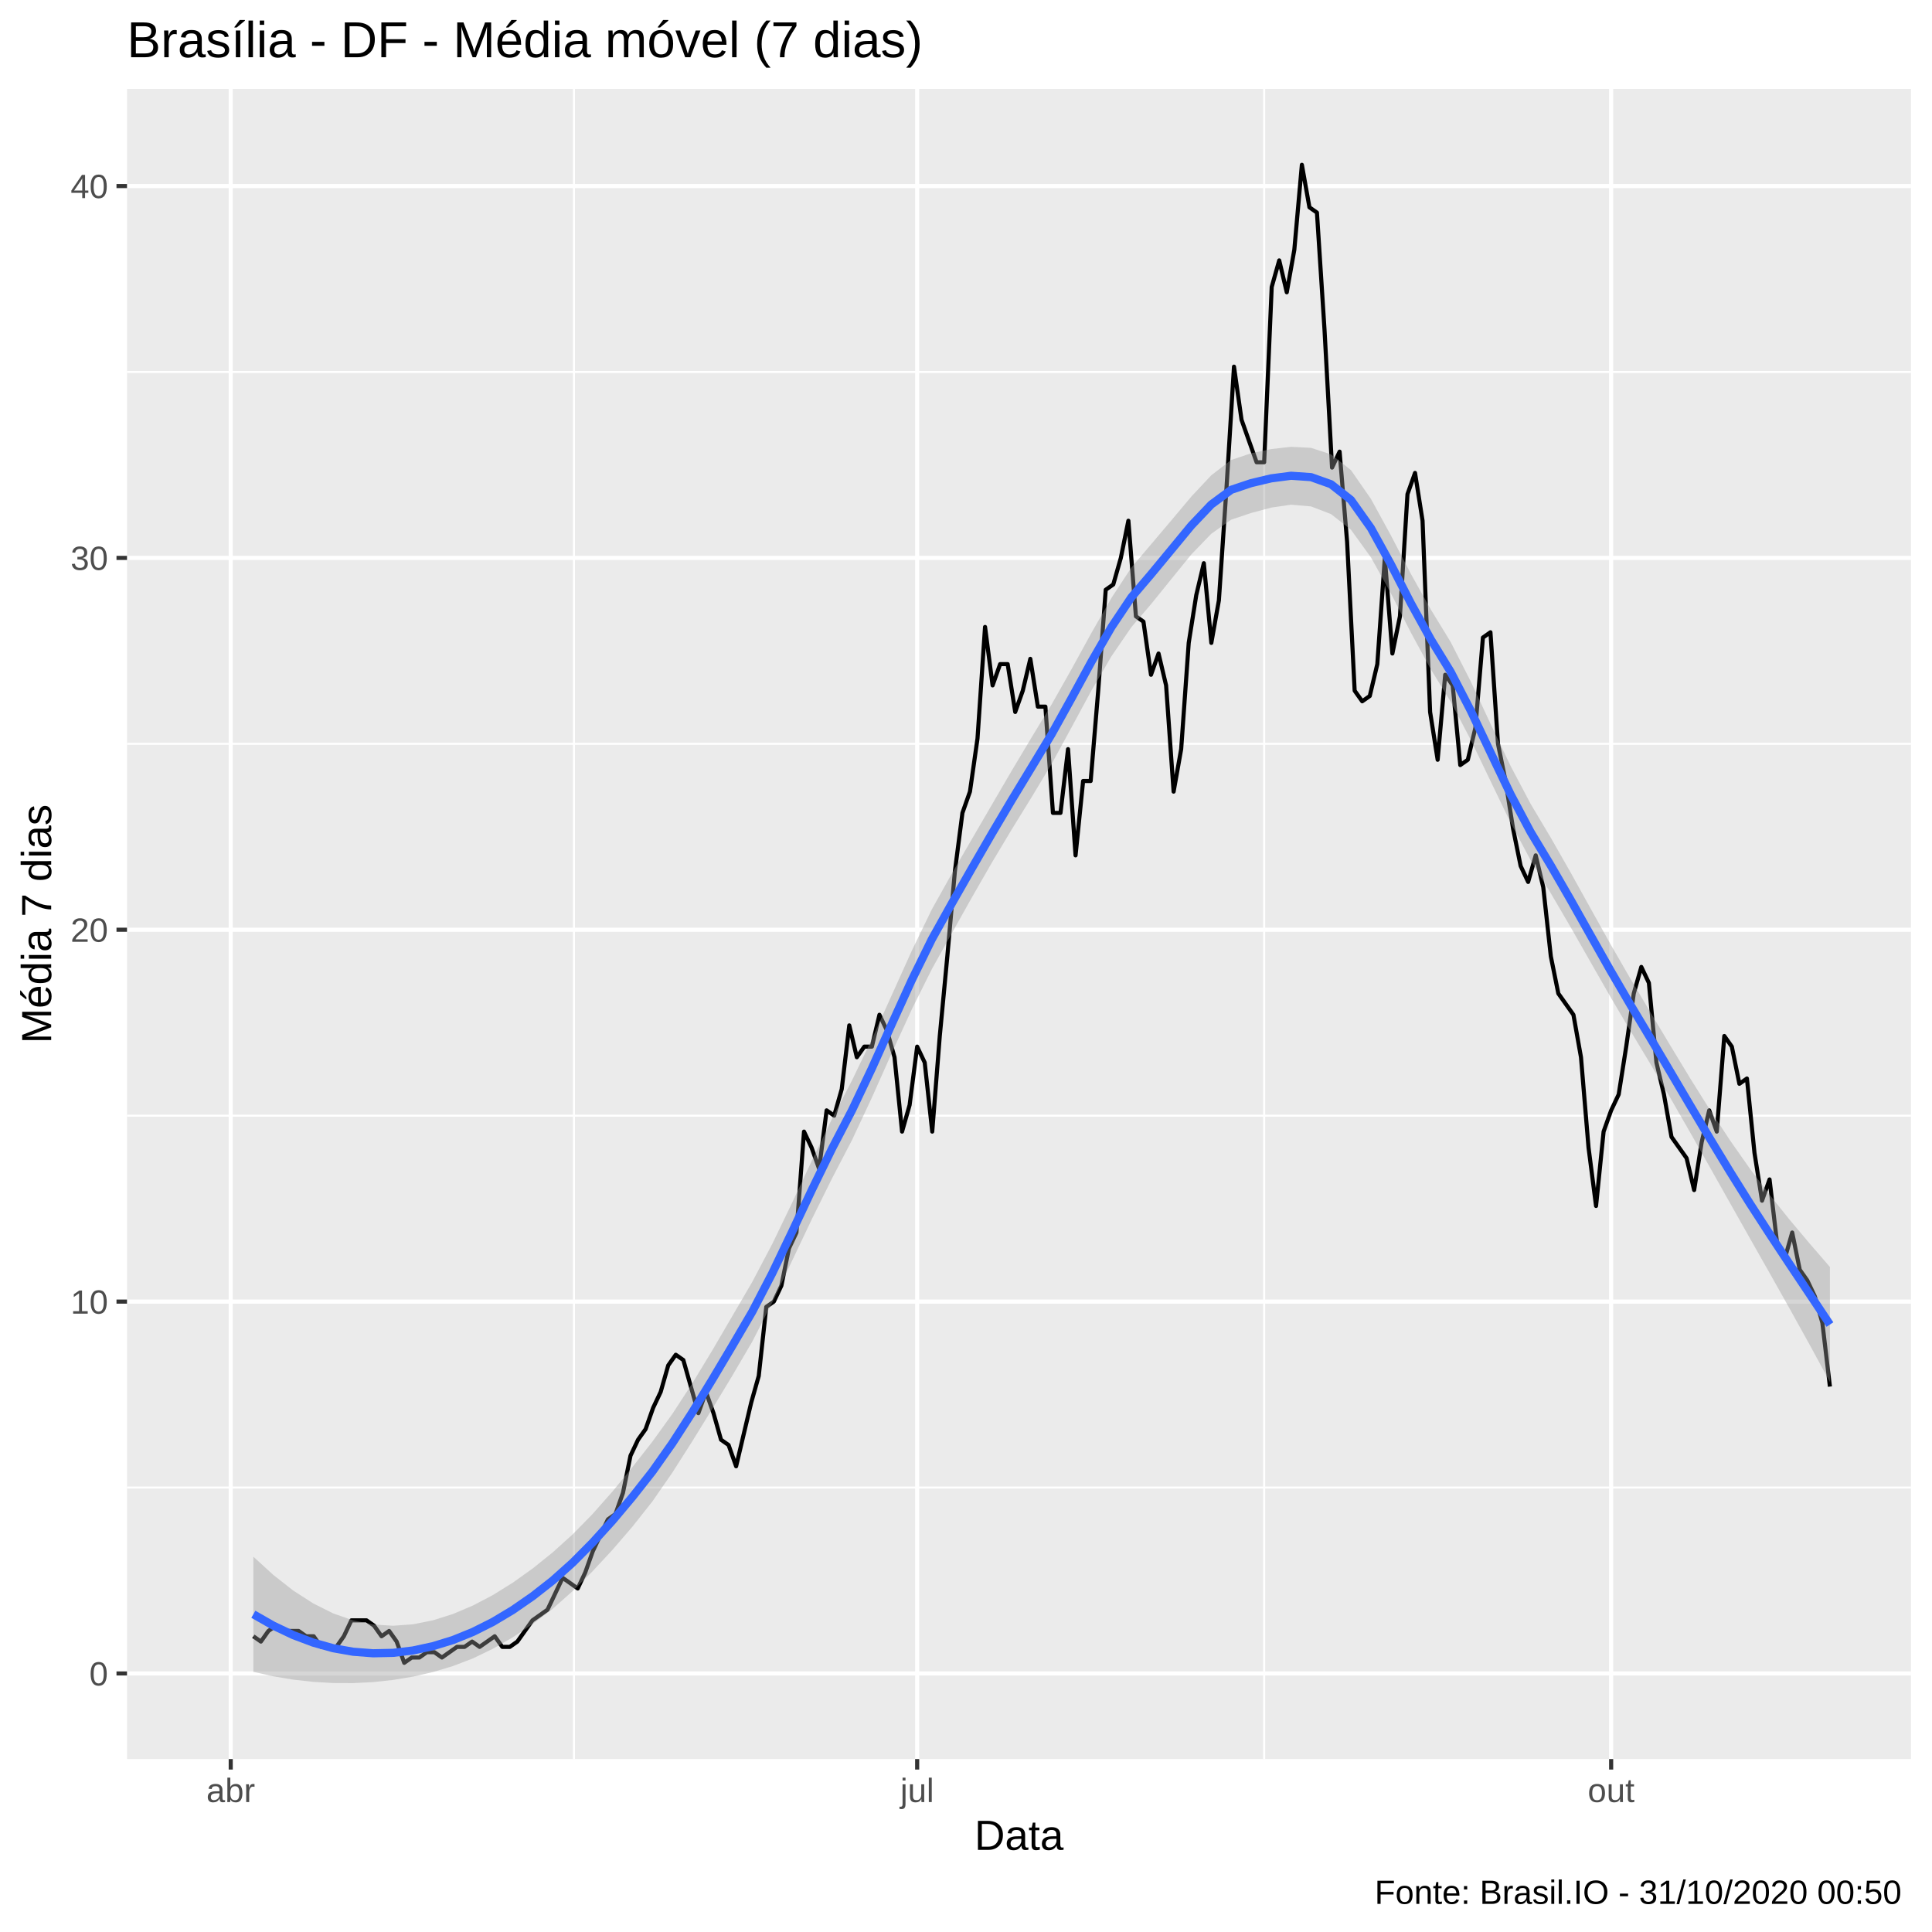
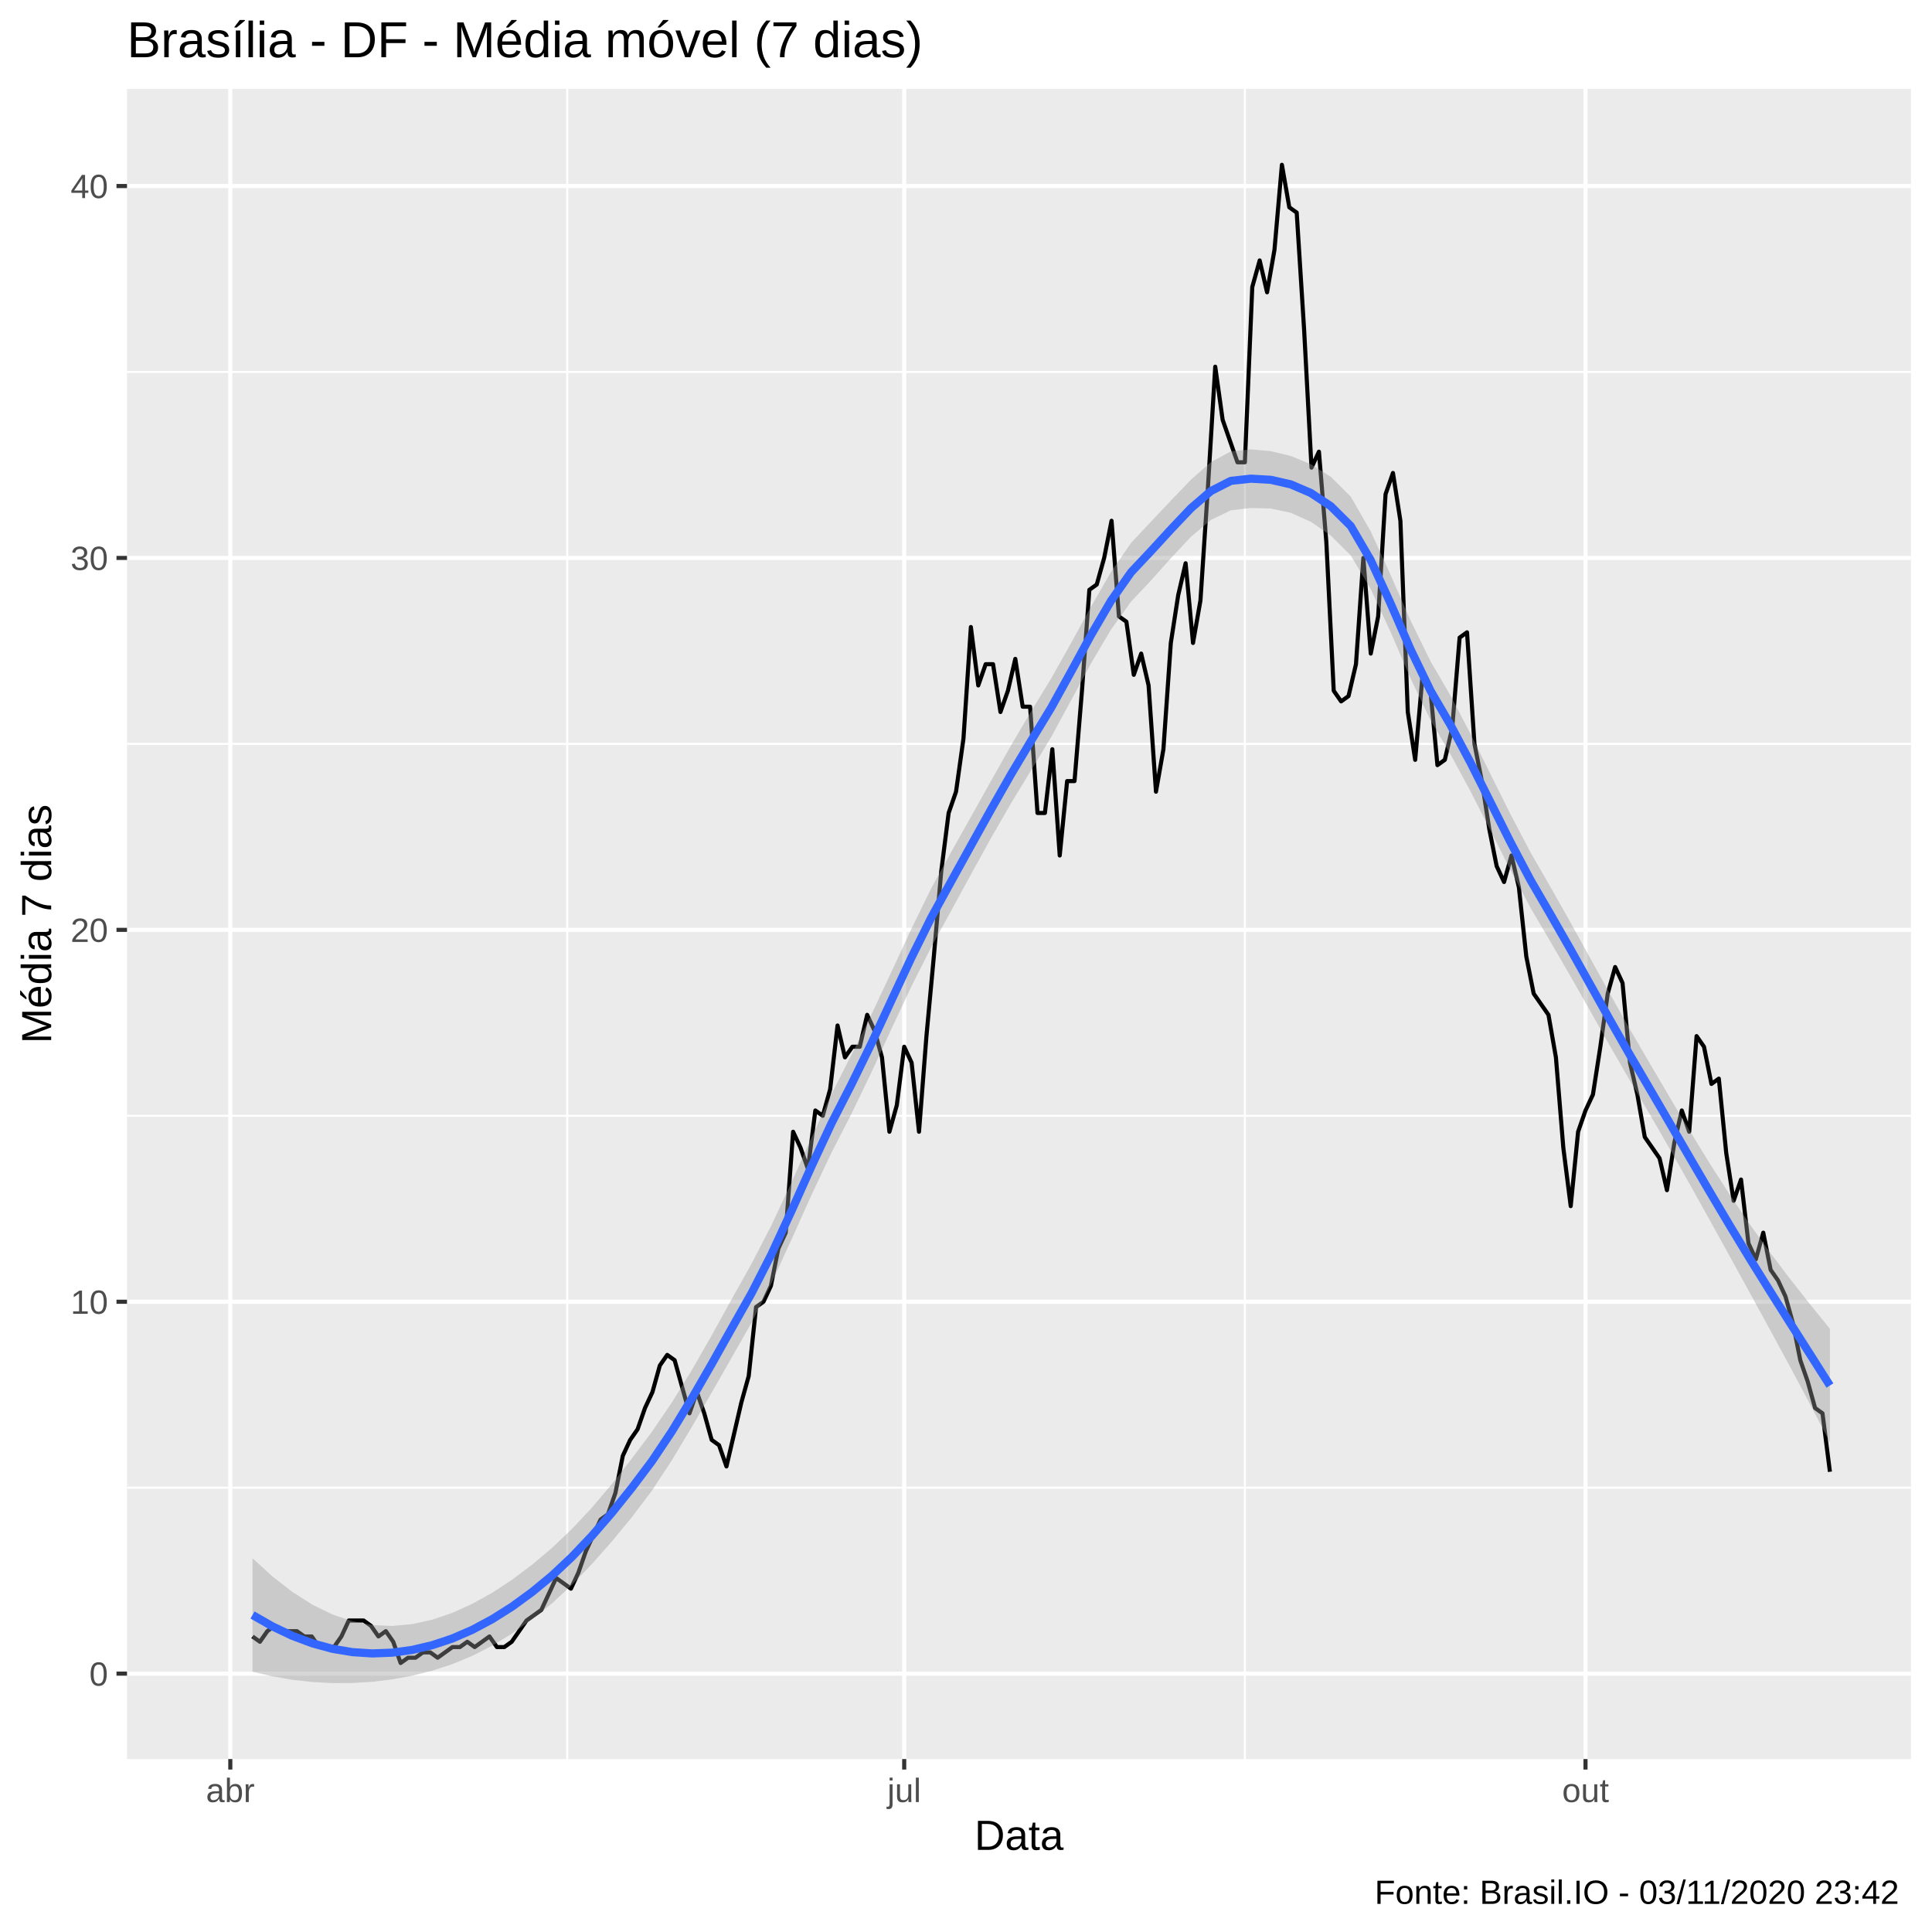
<svg xmlns="http://www.w3.org/2000/svg" viewBox="0 0 504.00 504.00">
  <defs>
    <style type="text/css">
    line, polyline, polygon, path, rect, circle {
      fill: none;
      stroke: #000000;
      stroke-linecap: round;
      stroke-linejoin: round;
      stroke-miterlimit: 10.00;
    }
  </style>
  </defs>
  <rect width="100%" height="100%" style="stroke: none; fill: #FFFFFF;" />
  <rect x="0.00" y="0.00" width="504.00" height="504.00" style="stroke-width: 1.07; stroke: #FFFFFF; fill: #FFFFFF;" />
  <defs>
    <clipPath id="cpMzMuMTN8NDk4LjUyfDQ1OC44OHwyMy4xOQ==">
      <rect x="33.13" y="23.19" width="465.39" height="435.69" />
    </clipPath>
  </defs>
  <rect x="33.13" y="23.19" width="465.39" height="435.69" style="stroke-width: 1.07; stroke: none; fill: #EBEBEB;" clip-path="url(#cpMzMuMTN8NDk4LjUyfDQ1OC44OHwyMy4xOQ==)" />
-   <polyline points="33.13,388.05 498.52,388.05 " style="stroke-width: 0.53; stroke: #FFFFFF; stroke-linecap: butt;" clip-path="url(#cpMzMuMTN8NDk4LjUyfDQ1OC44OHwyMy4xOQ==)" />
-   <polyline points="33.13,291.05 498.52,291.05 " style="stroke-width: 0.53; stroke: #FFFFFF; stroke-linecap: butt;" clip-path="url(#cpMzMuMTN8NDk4LjUyfDQ1OC44OHwyMy4xOQ==)" />
-   <polyline points="33.13,194.04 498.52,194.04 " style="stroke-width: 0.53; stroke: #FFFFFF; stroke-linecap: butt;" clip-path="url(#cpMzMuMTN8NDk4LjUyfDQ1OC44OHwyMy4xOQ==)" />
+   <polyline points="33.13,388.09 498.52,388.09 " style="stroke-width: 0.53; stroke: #FFFFFF; stroke-linecap: butt;" clip-path="url(#cpMzMuMTN8NDk4LjUyfDQ1OC44OHwyMy4xOQ==)" />
+   <polyline points="33.13,291.08 498.52,291.08 " style="stroke-width: 0.53; stroke: #FFFFFF; stroke-linecap: butt;" clip-path="url(#cpMzMuMTN8NDk4LjUyfDQ1OC44OHwyMy4xOQ==)" />
+   <polyline points="33.13,194.06 498.52,194.06 " style="stroke-width: 0.53; stroke: #FFFFFF; stroke-linecap: butt;" clip-path="url(#cpMzMuMTN8NDk4LjUyfDQ1OC44OHwyMy4xOQ==)" />
  <polyline points="33.13,97.04 498.52,97.04 " style="stroke-width: 0.53; stroke: #FFFFFF; stroke-linecap: butt;" clip-path="url(#cpMzMuMTN8NDk4LjUyfDQ1OC44OHwyMy4xOQ==)" />
-   <polyline points="149.72,458.88 149.72,23.19 " style="stroke-width: 0.53; stroke: #FFFFFF; stroke-linecap: butt;" clip-path="url(#cpMzMuMTN8NDk4LjUyfDQ1OC44OHwyMy4xOQ==)" />
-   <polyline points="329.78,458.88 329.78,23.19 " style="stroke-width: 0.53; stroke: #FFFFFF; stroke-linecap: butt;" clip-path="url(#cpMzMuMTN8NDk4LjUyfDQ1OC44OHwyMy4xOQ==)" />
-   <polyline points="33.13,436.55 498.52,436.55 " style="stroke-width: 1.07; stroke: #FFFFFF; stroke-linecap: butt;" clip-path="url(#cpMzMuMTN8NDk4LjUyfDQ1OC44OHwyMy4xOQ==)" />
-   <polyline points="33.13,339.55 498.52,339.55 " style="stroke-width: 1.07; stroke: #FFFFFF; stroke-linecap: butt;" clip-path="url(#cpMzMuMTN8NDk4LjUyfDQ1OC44OHwyMy4xOQ==)" />
-   <polyline points="33.13,242.54 498.52,242.54 " style="stroke-width: 1.07; stroke: #FFFFFF; stroke-linecap: butt;" clip-path="url(#cpMzMuMTN8NDk4LjUyfDQ1OC44OHwyMy4xOQ==)" />
-   <polyline points="33.13,145.54 498.52,145.54 " style="stroke-width: 1.07; stroke: #FFFFFF; stroke-linecap: butt;" clip-path="url(#cpMzMuMTN8NDk4LjUyfDQ1OC44OHwyMy4xOQ==)" />
+   <polyline points="147.98,458.88 147.98,23.19 " style="stroke-width: 0.53; stroke: #FFFFFF; stroke-linecap: butt;" clip-path="url(#cpMzMuMTN8NDk4LjUyfDQ1OC44OHwyMy4xOQ==)" />
+   <polyline points="324.75,458.88 324.75,23.19 " style="stroke-width: 0.53; stroke: #FFFFFF; stroke-linecap: butt;" clip-path="url(#cpMzMuMTN8NDk4LjUyfDQ1OC44OHwyMy4xOQ==)" />
+   <polyline points="33.13,436.60 498.52,436.60 " style="stroke-width: 1.07; stroke: #FFFFFF; stroke-linecap: butt;" clip-path="url(#cpMzMuMTN8NDk4LjUyfDQ1OC44OHwyMy4xOQ==)" />
+   <polyline points="33.13,339.59 498.52,339.59 " style="stroke-width: 1.07; stroke: #FFFFFF; stroke-linecap: butt;" clip-path="url(#cpMzMuMTN8NDk4LjUyfDQ1OC44OHwyMy4xOQ==)" />
+   <polyline points="33.13,242.57 498.52,242.57 " style="stroke-width: 1.07; stroke: #FFFFFF; stroke-linecap: butt;" clip-path="url(#cpMzMuMTN8NDk4LjUyfDQ1OC44OHwyMy4xOQ==)" />
+   <polyline points="33.13,145.55 498.52,145.55 " style="stroke-width: 1.07; stroke: #FFFFFF; stroke-linecap: butt;" clip-path="url(#cpMzMuMTN8NDk4LjUyfDQ1OC44OHwyMy4xOQ==)" />
  <polyline points="33.13,48.53 498.52,48.53 " style="stroke-width: 1.07; stroke: #FFFFFF; stroke-linecap: butt;" clip-path="url(#cpMzMuMTN8NDk4LjUyfDQ1OC44OHwyMy4xOQ==)" />
-   <polyline points="60.19,458.88 60.19,23.19 " style="stroke-width: 1.07; stroke: #FFFFFF; stroke-linecap: butt;" clip-path="url(#cpMzMuMTN8NDk4LjUyfDQ1OC44OHwyMy4xOQ==)" />
-   <polyline points="239.26,458.88 239.26,23.19 " style="stroke-width: 1.07; stroke: #FFFFFF; stroke-linecap: butt;" clip-path="url(#cpMzMuMTN8NDk4LjUyfDQ1OC44OHwyMy4xOQ==)" />
-   <polyline points="420.30,458.88 420.30,23.19 " style="stroke-width: 1.07; stroke: #FFFFFF; stroke-linecap: butt;" clip-path="url(#cpMzMuMTN8NDk4LjUyfDQ1OC44OHwyMy4xOQ==)" />
-   <polyline points="66.09,426.85 68.06,428.24 70.02,425.47 71.99,424.08 73.96,425.47 75.93,425.47 77.90,425.47 79.86,426.85 81.83,426.85 83.80,429.62 85.77,429.62 87.74,429.62 89.70,426.85 91.67,422.70 93.64,422.70 95.61,422.70 97.57,424.08 99.54,426.85 101.51,425.47 103.48,428.24 105.45,433.78 107.41,432.40 109.38,432.40 111.35,431.01 113.32,431.01 115.28,432.40 117.25,431.01 119.22,429.62 121.19,429.62 123.16,428.24 125.12,429.62 127.09,428.24 129.06,426.85 131.03,429.62 133.00,429.62 134.96,428.24 136.93,425.47 138.90,422.70 140.87,421.31 142.83,419.92 144.80,415.77 146.77,411.61 148.74,412.99 150.71,414.38 152.67,410.22 154.64,404.68 156.61,400.52 158.58,396.37 160.55,394.98 162.51,389.44 164.48,379.74 166.45,375.58 168.42,372.81 170.38,367.26 172.35,363.11 174.32,356.18 176.29,353.41 178.26,354.79 180.22,361.72 182.19,368.65 184.16,363.11 186.13,368.65 188.09,375.58 190.06,376.96 192.03,382.51 194.00,374.19 195.97,365.88 197.93,358.95 199.90,340.93 201.87,339.55 203.84,335.39 205.81,325.69 207.77,321.53 209.74,295.20 211.71,299.36 213.68,304.90 215.64,289.66 217.61,291.05 219.58,284.12 221.55,267.49 223.52,275.80 225.48,273.03 227.45,273.03 229.42,264.72 231.39,268.87 233.35,275.80 235.32,295.20 237.29,288.27 239.26,273.03 241.23,277.19 243.19,295.20 245.16,270.26 247.13,249.47 249.10,227.30 251.07,212.06 253.03,206.51 255.00,192.65 256.97,163.55 258.94,178.80 260.90,173.25 262.87,173.25 264.84,185.73 266.81,180.18 268.78,171.87 270.74,184.34 272.71,184.34 274.68,212.06 276.65,212.06 278.62,195.43 280.58,223.14 282.55,203.74 284.52,203.74 286.49,180.18 288.45,153.85 290.42,152.47 292.39,145.54 294.36,135.84 296.33,160.78 298.29,162.17 300.26,176.03 302.23,170.48 304.20,178.80 306.16,206.51 308.13,195.43 310.10,167.71 312.07,155.24 314.04,146.92 316.00,167.71 317.97,156.62 319.94,127.52 321.91,95.65 323.88,109.51 325.84,115.05 327.81,120.59 329.78,120.59 331.75,74.86 333.71,67.93 335.68,76.25 337.65,65.16 339.62,42.99 341.59,54.08 343.55,55.46 345.52,85.95 347.49,121.98 349.46,117.82 351.42,141.38 353.39,180.18 355.36,182.95 357.33,181.57 359.30,173.25 361.26,145.54 363.23,170.48 365.20,160.78 367.17,128.91 369.14,123.37 371.10,135.84 373.07,185.73 375.04,198.20 377.01,176.03 378.97,178.80 380.94,199.58 382.91,198.20 384.88,189.88 386.85,166.32 388.81,164.94 390.78,194.04 392.75,203.74 394.72,216.21 396.69,225.91 398.65,230.07 400.62,223.14 402.59,231.46 404.56,249.47 406.52,259.17 408.49,261.94 410.46,264.72 412.43,275.80 414.40,299.36 416.36,314.60 418.33,295.20 420.30,289.66 422.27,285.50 424.23,273.03 426.20,259.17 428.17,252.24 430.14,256.40 432.11,277.19 434.07,285.50 436.04,296.59 438.01,299.36 439.98,302.13 441.95,310.45 443.91,297.97 445.88,289.66 447.85,295.20 449.82,270.26 451.78,273.03 453.75,282.73 455.72,281.35 457.69,300.75 459.66,313.22 461.62,307.68 463.59,324.30 465.56,328.46 467.53,321.53 469.50,331.23 471.46,334.01 473.43,338.16 475.40,345.09 477.37,361.72 " style="stroke-width: 1.07; stroke-linecap: butt;" clip-path="url(#cpMzMuMTN8NDk4LjUyfDQ1OC44OHwyMy4xOQ==)" />
-   <polygon points="66.09,406.09 71.30,410.85 76.50,414.93 81.71,418.28 86.91,420.88 92.12,422.71 97.33,423.78 102.53,424.11 107.74,423.73 112.94,422.69 118.15,421.05 123.36,418.84 128.56,416.11 133.77,412.87 138.97,409.16 144.18,404.97 149.39,400.26 154.59,394.95 159.80,389.06 165.00,382.70 170.21,376.05 175.42,368.81 180.62,360.84 185.83,352.24 191.03,343.34 196.24,334.41 201.45,324.52 206.65,313.75 211.86,302.62 217.06,291.83 222.27,281.83 227.48,271.00 232.68,259.49 237.89,247.95 243.09,237.22 248.30,227.90 253.51,218.93 258.71,209.99 263.92,201.06 269.12,192.35 274.33,183.77 279.54,174.54 284.74,165.07 289.95,155.98 295.15,148.04 300.36,141.90 305.57,135.75 310.77,129.55 315.98,123.99 321.19,119.99 326.39,118.24 331.60,117.15 336.80,116.56 342.01,116.83 347.22,118.53 352.42,122.64 357.63,130.14 362.83,139.64 368.04,149.68 373.25,158.99 378.45,167.51 383.66,177.75 388.86,188.87 394.07,199.82 399.28,209.68 404.48,218.41 409.69,227.54 414.89,236.91 420.10,246.25 425.31,255.28 430.51,264.01 435.72,272.72 440.92,281.30 446.13,289.61 451.34,297.52 456.54,304.93 461.75,311.82 466.95,318.30 472.16,324.49 477.37,330.51 477.37,360.55 472.16,350.94 466.95,341.55 461.75,332.30 456.54,323.11 451.34,313.89 446.13,304.64 440.92,295.44 435.72,286.38 430.51,277.51 425.31,268.87 420.10,260.03 414.89,250.92 409.69,241.80 404.48,232.90 399.28,224.38 394.07,214.62 388.86,203.81 383.66,192.98 378.45,183.06 373.25,174.59 368.04,164.99 362.83,154.75 357.63,145.39 352.42,138.19 347.22,134.11 342.01,132.11 336.80,131.66 331.60,132.42 326.39,133.82 321.19,135.56 315.98,139.25 310.77,144.65 305.57,151.05 300.36,157.50 295.15,163.59 289.95,171.19 284.74,180.11 279.54,189.73 274.33,199.29 269.12,207.96 263.92,216.39 258.71,225.10 253.51,234.16 248.30,243.45 243.09,252.82 237.89,263.25 232.68,274.60 227.48,286.26 222.27,297.39 217.06,307.40 211.86,317.89 206.65,328.86 201.45,339.81 196.24,350.00 191.03,358.89 185.83,367.49 180.62,375.95 175.42,384.12 170.21,391.65 165.00,398.24 159.80,404.28 154.59,409.89 149.39,415.06 144.18,419.68 138.97,423.65 133.77,427.13 128.56,430.12 123.36,432.63 118.15,434.63 112.94,436.19 107.74,437.38 102.53,438.25 97.33,438.81 92.12,439.07 86.91,439.05 81.71,438.75 76.50,438.17 71.30,437.30 66.09,436.13 " style="stroke-width: 0.00; stroke: none; fill: #999999; fill-opacity: 0.40;" clip-path="url(#cpMzMuMTN8NDk4LjUyfDQ1OC44OHwyMy4xOQ==)" />
-   <polyline points="66.09,406.09 71.30,410.85 76.50,414.93 81.71,418.28 86.91,420.88 92.12,422.71 97.33,423.78 102.53,424.11 107.74,423.73 112.94,422.69 118.15,421.05 123.36,418.84 128.56,416.11 133.77,412.87 138.97,409.16 144.18,404.97 149.39,400.26 154.59,394.95 159.80,389.06 165.00,382.70 170.21,376.05 175.42,368.81 180.62,360.84 185.83,352.24 191.03,343.34 196.24,334.41 201.45,324.52 206.65,313.75 211.86,302.62 217.06,291.83 222.27,281.83 227.48,271.00 232.68,259.49 237.89,247.95 243.09,237.22 248.30,227.90 253.51,218.93 258.71,209.99 263.92,201.06 269.12,192.35 274.33,183.77 279.54,174.54 284.74,165.07 289.95,155.98 295.15,148.04 300.36,141.90 305.57,135.75 310.77,129.55 315.98,123.99 321.19,119.99 326.39,118.24 331.60,117.15 336.80,116.56 342.01,116.83 347.22,118.53 352.42,122.64 357.63,130.14 362.83,139.64 368.04,149.68 373.25,158.99 378.45,167.51 383.66,177.75 388.86,188.87 394.07,199.82 399.28,209.68 404.48,218.41 409.69,227.54 414.89,236.91 420.10,246.25 425.31,255.28 430.51,264.01 435.72,272.72 440.92,281.30 446.13,289.61 451.34,297.52 456.54,304.93 461.75,311.82 466.95,318.30 472.16,324.49 477.37,330.51 " style="stroke-width: 2.13; stroke: none;" clip-path="url(#cpMzMuMTN8NDk4LjUyfDQ1OC44OHwyMy4xOQ==)" />
-   <polyline points="477.37,360.55 472.16,350.94 466.95,341.55 461.75,332.30 456.54,323.11 451.34,313.89 446.13,304.64 440.92,295.44 435.72,286.38 430.51,277.51 425.31,268.87 420.10,260.03 414.89,250.92 409.69,241.80 404.48,232.90 399.28,224.38 394.07,214.62 388.86,203.81 383.66,192.98 378.45,183.06 373.25,174.59 368.04,164.99 362.83,154.75 357.63,145.39 352.42,138.19 347.22,134.11 342.01,132.11 336.80,131.66 331.60,132.42 326.39,133.82 321.19,135.56 315.98,139.25 310.77,144.65 305.57,151.05 300.36,157.50 295.15,163.59 289.95,171.19 284.74,180.11 279.54,189.73 274.33,199.29 269.12,207.96 263.92,216.39 258.71,225.10 253.51,234.16 248.30,243.45 243.09,252.82 237.89,263.25 232.68,274.60 227.48,286.26 222.27,297.39 217.06,307.40 211.86,317.89 206.65,328.86 201.45,339.81 196.24,350.00 191.03,358.89 185.83,367.49 180.62,375.95 175.42,384.12 170.21,391.65 165.00,398.24 159.80,404.28 154.59,409.89 149.39,415.06 144.18,419.68 138.97,423.65 133.77,427.13 128.56,430.12 123.36,432.63 118.15,434.63 112.94,436.19 107.74,437.38 102.53,438.25 97.33,438.81 92.12,439.07 86.91,439.05 81.71,438.75 76.50,438.17 71.30,437.30 66.09,436.13 " style="stroke-width: 2.13; stroke: none;" clip-path="url(#cpMzMuMTN8NDk4LjUyfDQ1OC44OHwyMy4xOQ==)" />
-   <polyline points="66.09,421.11 71.30,424.08 76.50,426.55 81.71,428.51 86.91,429.97 92.12,430.89 97.33,431.29 102.53,431.18 107.74,430.56 112.94,429.44 118.15,427.84 123.36,425.73 128.56,423.12 133.77,420.00 138.97,416.40 144.18,412.32 149.39,407.66 154.59,402.42 159.80,396.67 165.00,390.47 170.21,383.85 175.42,376.46 180.62,368.39 185.83,359.86 191.03,351.11 196.24,342.20 201.45,332.17 206.65,321.31 211.86,310.25 217.06,299.61 222.27,289.61 227.48,278.63 232.68,267.05 237.89,255.60 243.09,245.02 248.30,235.68 253.51,226.55 258.71,217.54 263.92,208.73 269.12,200.15 274.33,191.53 279.54,182.14 284.74,172.59 289.95,163.58 295.15,155.81 300.36,149.70 305.57,143.40 310.77,137.10 315.98,131.62 321.19,127.77 326.39,126.03 331.60,124.79 336.80,124.11 342.01,124.47 347.22,126.32 352.42,130.42 357.63,137.76 362.83,147.20 368.04,157.34 373.25,166.79 378.45,175.28 383.66,185.36 388.86,196.34 394.07,207.22 399.28,217.03 404.48,225.66 409.69,234.67 414.89,243.92 420.10,253.14 425.31,262.08 430.51,270.76 435.72,279.55 440.92,288.37 446.13,297.12 451.34,305.71 456.54,314.02 461.75,322.06 466.95,329.92 472.16,337.71 477.37,345.53 " style="stroke-width: 2.13; stroke: #3366FF; stroke-linecap: butt;" clip-path="url(#cpMzMuMTN8NDk4LjUyfDQ1OC44OHwyMy4xOQ==)" />
+   <polyline points="60.08,458.88 60.08,23.19 " style="stroke-width: 1.07; stroke: #FFFFFF; stroke-linecap: butt;" clip-path="url(#cpMzMuMTN8NDk4LjUyfDQ1OC44OHwyMy4xOQ==)" />
+   <polyline points="235.88,458.88 235.88,23.19 " style="stroke-width: 1.07; stroke: #FFFFFF; stroke-linecap: butt;" clip-path="url(#cpMzMuMTN8NDk4LjUyfDQ1OC44OHwyMy4xOQ==)" />
+   <polyline points="413.61,458.88 413.61,23.19 " style="stroke-width: 1.07; stroke: #FFFFFF; stroke-linecap: butt;" clip-path="url(#cpMzMuMTN8NDk4LjUyfDQ1OC44OHwyMy4xOQ==)" />
+   <polyline points="65.87,426.90 67.81,428.29 69.74,425.52 71.67,424.13 73.60,425.52 75.53,425.52 77.46,425.52 79.40,426.90 81.33,426.90 83.26,429.67 85.19,429.67 87.12,429.67 89.06,426.90 90.99,422.74 92.92,422.74 94.85,422.74 96.78,424.13 98.72,426.90 100.65,425.52 102.58,428.29 104.51,433.83 106.44,432.45 108.38,432.45 110.31,431.06 112.24,431.06 114.17,432.45 116.10,431.06 118.03,429.67 119.97,429.67 121.90,428.29 123.83,429.67 125.76,428.29 127.69,426.90 129.63,429.67 131.56,429.67 133.49,428.29 135.42,425.52 137.35,422.74 139.29,421.36 141.22,419.97 143.15,415.81 145.08,411.66 147.01,413.04 148.94,414.43 150.88,410.27 152.81,404.73 154.74,400.57 156.67,396.41 158.60,395.02 160.54,389.48 162.47,379.78 164.40,375.62 166.33,372.85 168.26,367.31 170.20,363.15 172.13,356.22 174.06,353.45 175.99,354.83 177.92,361.76 179.86,368.69 181.79,363.15 183.72,368.69 185.65,375.62 187.58,377.01 189.51,382.55 191.45,374.24 193.38,365.92 195.31,358.99 197.24,340.97 199.17,339.59 201.11,335.43 203.04,325.73 204.97,321.57 206.90,295.24 208.83,299.39 210.77,304.94 212.70,289.69 214.63,291.08 216.56,284.15 218.49,267.52 220.42,275.83 222.36,273.06 224.29,273.06 226.22,264.74 228.15,268.90 230.08,275.83 232.02,295.24 233.95,288.31 235.88,273.06 237.81,277.22 239.74,295.24 241.68,270.29 243.61,249.50 245.54,227.32 247.47,212.08 249.40,206.53 251.34,192.67 253.27,163.57 255.20,178.81 257.13,173.27 259.06,173.27 260.99,185.74 262.93,180.20 264.86,171.88 266.79,184.36 268.72,184.36 270.65,212.08 272.59,212.08 274.52,195.45 276.45,223.17 278.38,203.76 280.31,203.76 282.25,180.20 284.18,153.87 286.11,152.48 288.04,145.55 289.97,135.85 291.90,160.80 293.84,162.18 295.77,176.04 297.70,170.50 299.63,178.81 301.56,206.53 303.50,195.45 305.43,167.73 307.36,155.25 309.29,146.94 311.22,167.73 313.16,156.64 315.09,127.53 317.02,95.66 318.95,109.52 320.88,115.06 322.82,120.60 324.75,120.60 326.68,74.87 328.61,67.94 330.54,76.25 332.47,65.17 334.41,42.99 336.34,54.08 338.27,55.46 340.20,85.95 342.13,121.99 344.07,117.83 346.00,141.39 347.93,180.20 349.86,182.97 351.79,181.59 353.73,173.27 355.66,145.55 357.59,170.50 359.52,160.80 361.45,128.92 363.38,123.38 365.32,135.85 367.25,185.74 369.18,198.22 371.11,176.04 373.04,178.81 374.98,199.60 376.91,198.22 378.84,189.90 380.77,166.34 382.70,164.95 384.64,194.06 386.57,203.76 388.50,216.24 390.43,225.94 392.36,230.09 394.30,223.17 396.23,231.48 398.16,249.50 400.09,259.20 402.02,261.97 403.95,264.74 405.89,275.83 407.82,299.39 409.75,314.64 411.68,295.24 413.61,289.69 415.55,285.53 417.48,273.06 419.41,259.20 421.34,252.27 423.27,256.43 425.21,277.22 427.14,285.53 429.07,296.62 431.00,299.39 432.93,302.17 434.86,310.48 436.80,298.01 438.73,289.69 440.66,295.24 442.59,270.29 444.52,273.06 446.46,282.76 448.39,281.38 450.32,300.78 452.25,313.25 454.18,307.71 456.12,324.34 458.05,328.50 459.98,321.57 461.91,331.27 463.84,334.04 465.77,338.20 467.71,345.13 469.64,354.83 471.57,360.38 473.50,367.31 475.43,368.69 477.37,383.94 " style="stroke-width: 1.07; stroke-linecap: butt;" clip-path="url(#cpMzMuMTN8NDk4LjUyfDQ1OC44OHwyMy4xOQ==)" />
+   <polygon points="65.87,406.50 71.08,411.25 76.29,415.30 81.50,418.61 86.71,421.16 91.92,422.93 97.13,423.92 102.33,424.16 107.54,423.68 112.75,422.53 117.96,420.76 123.17,418.41 128.38,415.51 133.59,412.10 138.80,408.19 144.01,403.79 149.21,398.85 154.42,393.29 159.63,387.12 164.84,380.47 170.05,373.52 175.26,365.87 180.47,357.43 185.68,348.32 190.88,338.90 196.09,329.60 201.30,319.52 206.51,308.36 211.72,296.70 216.93,285.35 222.14,275.14 227.35,264.62 232.55,253.51 237.76,242.29 242.97,231.64 248.18,222.17 253.39,212.90 258.60,203.59 263.81,194.35 269.02,185.50 274.22,176.98 279.43,167.71 284.64,158.19 289.85,149.18 295.06,141.62 300.27,136.08 305.48,130.55 310.69,125.13 315.89,120.55 321.10,117.75 326.31,117.23 331.52,117.69 336.73,118.95 341.94,121.09 347.15,124.37 352.36,129.54 357.56,138.58 362.77,150.00 367.98,161.88 373.19,172.52 378.40,181.48 383.61,191.42 388.82,201.93 394.03,212.39 399.23,222.29 404.44,231.34 409.65,240.56 414.86,249.99 420.07,259.42 425.28,268.66 430.49,277.59 435.70,286.46 440.90,295.18 446.11,303.65 451.32,311.77 456.53,319.46 461.74,326.71 466.95,333.60 472.16,340.21 477.37,346.64 477.37,376.24 472.16,366.27 466.95,356.50 461.74,346.89 456.53,337.37 451.32,327.89 446.11,318.45 440.90,309.11 435.70,299.91 430.49,290.89 425.28,282.04 420.07,272.99 414.86,263.79 409.65,254.60 404.44,245.62 399.23,236.76 394.03,226.96 388.82,216.65 383.61,206.43 378.40,196.80 373.19,187.89 367.98,176.97 362.77,164.90 357.56,153.63 352.36,144.88 347.15,139.70 341.94,136.11 336.73,133.78 331.52,132.66 326.31,132.52 321.10,133.12 315.89,135.64 310.69,140.03 305.48,145.59 300.27,151.42 295.06,156.95 289.85,164.21 284.64,173.02 279.43,182.68 274.22,192.27 269.02,200.88 263.81,209.44 258.60,218.49 253.39,227.93 248.18,237.50 242.97,246.98 237.76,257.33 232.55,268.41 227.35,279.71 222.14,290.51 216.93,300.65 211.72,311.69 206.51,323.27 201.30,334.67 196.09,344.99 190.88,354.14 185.68,363.25 180.47,372.26 175.26,380.95 170.05,388.89 164.84,395.78 159.63,402.11 154.42,408.00 149.21,413.43 144.01,418.27 138.80,422.45 133.59,426.13 128.38,429.31 123.17,431.98 117.96,434.14 112.75,435.83 107.54,437.14 102.33,438.09 97.13,438.73 91.92,439.05 86.71,439.07 81.50,438.79 76.29,438.21 71.08,437.31 65.87,436.10 " style="stroke-width: 0.00; stroke: none; fill: #999999; fill-opacity: 0.40;" clip-path="url(#cpMzMuMTN8NDk4LjUyfDQ1OC44OHwyMy4xOQ==)" />
+   <polyline points="65.87,406.50 71.08,411.25 76.29,415.30 81.50,418.61 86.71,421.16 91.92,422.93 97.13,423.92 102.33,424.16 107.54,423.68 112.75,422.53 117.96,420.76 123.17,418.41 128.38,415.51 133.59,412.10 138.80,408.19 144.01,403.79 149.21,398.85 154.42,393.29 159.63,387.12 164.84,380.47 170.05,373.52 175.26,365.87 180.47,357.43 185.68,348.32 190.88,338.90 196.09,329.60 201.30,319.52 206.51,308.36 211.72,296.70 216.93,285.35 222.14,275.14 227.35,264.62 232.55,253.51 237.76,242.29 242.97,231.64 248.18,222.17 253.39,212.90 258.60,203.59 263.81,194.35 269.02,185.50 274.22,176.98 279.43,167.71 284.64,158.19 289.85,149.18 295.06,141.62 300.27,136.08 305.48,130.55 310.69,125.13 315.89,120.55 321.10,117.75 326.31,117.23 331.52,117.69 336.73,118.95 341.94,121.09 347.15,124.37 352.36,129.54 357.56,138.58 362.77,150.00 367.98,161.88 373.19,172.52 378.40,181.48 383.61,191.42 388.82,201.93 394.03,212.39 399.23,222.29 404.44,231.34 409.65,240.56 414.86,249.99 420.07,259.42 425.28,268.66 430.49,277.59 435.70,286.46 440.90,295.18 446.11,303.65 451.32,311.77 456.53,319.46 461.74,326.71 466.95,333.60 472.16,340.21 477.37,346.64 " style="stroke-width: 2.13; stroke: none;" clip-path="url(#cpMzMuMTN8NDk4LjUyfDQ1OC44OHwyMy4xOQ==)" />
+   <polyline points="477.37,376.24 472.16,366.27 466.95,356.50 461.74,346.89 456.53,337.37 451.32,327.89 446.11,318.45 440.90,309.11 435.70,299.91 430.49,290.89 425.28,282.04 420.07,272.99 414.86,263.79 409.65,254.60 404.44,245.62 399.23,236.76 394.03,226.96 388.82,216.65 383.61,206.43 378.40,196.80 373.19,187.89 367.98,176.97 362.77,164.90 357.56,153.63 352.36,144.88 347.15,139.70 341.94,136.11 336.73,133.78 331.52,132.66 326.31,132.52 321.10,133.12 315.89,135.64 310.69,140.03 305.48,145.59 300.27,151.42 295.06,156.95 289.85,164.21 284.64,173.02 279.43,182.68 274.22,192.27 269.02,200.88 263.81,209.44 258.60,218.49 253.39,227.93 248.18,237.50 242.97,246.98 237.76,257.33 232.55,268.41 227.35,279.71 222.14,290.51 216.93,300.65 211.72,311.69 206.51,323.27 201.30,334.67 196.09,344.99 190.88,354.14 185.68,363.25 180.47,372.26 175.26,380.95 170.05,388.89 164.84,395.78 159.63,402.11 154.42,408.00 149.21,413.43 144.01,418.27 138.80,422.45 133.59,426.13 128.38,429.31 123.17,431.98 117.96,434.14 112.75,435.83 107.54,437.14 102.33,438.09 97.13,438.73 91.92,439.05 86.71,439.07 81.50,438.79 76.29,438.21 71.08,437.31 65.87,436.10 " style="stroke-width: 2.13; stroke: none;" clip-path="url(#cpMzMuMTN8NDk4LjUyfDQ1OC44OHwyMy4xOQ==)" />
+   <polyline points="65.87,421.30 71.08,424.28 76.29,426.75 81.50,428.70 86.71,430.12 91.92,430.99 97.13,431.33 102.33,431.13 107.54,430.41 112.75,429.18 117.96,427.45 123.17,425.19 128.38,422.41 133.59,419.12 138.80,415.32 144.01,411.03 149.21,406.14 154.42,400.65 159.63,394.62 164.84,388.12 170.05,381.20 175.26,373.41 180.47,364.84 185.68,355.79 190.88,346.52 196.09,337.30 201.30,327.10 206.51,315.81 211.72,304.19 216.93,293.00 222.14,282.82 227.35,272.17 232.55,260.96 237.76,249.81 242.97,239.31 248.18,229.84 253.39,220.41 258.60,211.04 263.81,201.90 269.02,193.19 274.22,184.62 279.43,175.19 284.64,165.61 289.85,156.70 295.06,149.29 300.27,143.75 305.48,138.07 310.69,132.58 315.89,128.10 321.10,125.44 326.31,124.87 331.52,125.17 336.73,126.36 341.94,128.60 347.15,132.04 352.36,137.21 357.56,146.10 362.77,157.45 367.98,169.42 373.19,180.21 378.40,189.14 383.61,198.93 388.82,209.29 394.03,219.68 399.23,229.52 404.44,238.48 409.65,247.58 414.86,256.89 420.07,266.21 425.28,275.35 430.49,284.24 435.70,293.18 440.90,302.14 446.11,311.05 451.32,319.83 456.53,328.42 461.74,336.80 466.95,345.05 472.16,353.24 477.37,361.44 " style="stroke-width: 2.13; stroke: #3366FF; stroke-linecap: butt;" clip-path="url(#cpMzMuMTN8NDk4LjUyfDQ1OC44OHwyMy4xOQ==)" />
  <defs>
    <clipPath id="cpMC4wMHw1MDQuMDB8NTA0LjAwfDAuMDA=">
      <rect x="0.00" y="0.00" width="504.00" height="504.00" />
    </clipPath>
  </defs>
  <g clip-path="url(#cpMC4wMHw1MDQuMDB8NTA0LjAwfDAuMDA=)">
-     <text x="23.30" y="439.70" style="font-size: 8.80px; fill: #4D4D4D; font-family: Arial;" textLength="4.89px" lengthAdjust="spacingAndGlyphs">0</text>
+     <text x="23.30" y="439.75" style="font-size: 8.80px; fill: #4D4D4D; font-family: Arial;" textLength="4.89px" lengthAdjust="spacingAndGlyphs">0</text>
  </g>
  <g clip-path="url(#cpMC4wMHw1MDQuMDB8NTA0LjAwfDAuMDA=)">
-     <text x="18.41" y="342.70" style="font-size: 8.80px; fill: #4D4D4D; font-family: Arial;" textLength="9.79px" lengthAdjust="spacingAndGlyphs">10</text>
+     <text x="18.41" y="342.74" style="font-size: 8.80px; fill: #4D4D4D; font-family: Arial;" textLength="9.79px" lengthAdjust="spacingAndGlyphs">10</text>
  </g>
  <g clip-path="url(#cpMC4wMHw1MDQuMDB8NTA0LjAwfDAuMDA=)">
-     <text x="18.41" y="245.69" style="font-size: 8.80px; fill: #4D4D4D; font-family: Arial;" textLength="9.79px" lengthAdjust="spacingAndGlyphs">20</text>
+     <text x="18.41" y="245.72" style="font-size: 8.80px; fill: #4D4D4D; font-family: Arial;" textLength="9.79px" lengthAdjust="spacingAndGlyphs">20</text>
  </g>
  <g clip-path="url(#cpMC4wMHw1MDQuMDB8NTA0LjAwfDAuMDA=)">
-     <text x="18.41" y="148.69" style="font-size: 8.80px; fill: #4D4D4D; font-family: Arial;" textLength="9.79px" lengthAdjust="spacingAndGlyphs">30</text>
+     <text x="18.41" y="148.70" style="font-size: 8.80px; fill: #4D4D4D; font-family: Arial;" textLength="9.79px" lengthAdjust="spacingAndGlyphs">30</text>
  </g>
  <g clip-path="url(#cpMC4wMHw1MDQuMDB8NTA0LjAwfDAuMDA=)">
    <text x="18.41" y="51.68" style="font-size: 8.80px; fill: #4D4D4D; font-family: Arial;" textLength="9.79px" lengthAdjust="spacingAndGlyphs">40</text>
  </g>
-   <polyline points="30.39,436.55 33.13,436.55 " style="stroke-width: 1.07; stroke: #333333; stroke-linecap: butt;" clip-path="url(#cpMC4wMHw1MDQuMDB8NTA0LjAwfDAuMDA=)" />
-   <polyline points="30.39,339.55 33.13,339.55 " style="stroke-width: 1.07; stroke: #333333; stroke-linecap: butt;" clip-path="url(#cpMC4wMHw1MDQuMDB8NTA0LjAwfDAuMDA=)" />
-   <polyline points="30.39,242.54 33.13,242.54 " style="stroke-width: 1.07; stroke: #333333; stroke-linecap: butt;" clip-path="url(#cpMC4wMHw1MDQuMDB8NTA0LjAwfDAuMDA=)" />
-   <polyline points="30.39,145.54 33.13,145.54 " style="stroke-width: 1.07; stroke: #333333; stroke-linecap: butt;" clip-path="url(#cpMC4wMHw1MDQuMDB8NTA0LjAwfDAuMDA=)" />
+   <polyline points="30.39,436.60 33.13,436.60 " style="stroke-width: 1.07; stroke: #333333; stroke-linecap: butt;" clip-path="url(#cpMC4wMHw1MDQuMDB8NTA0LjAwfDAuMDA=)" />
+   <polyline points="30.39,339.59 33.13,339.59 " style="stroke-width: 1.07; stroke: #333333; stroke-linecap: butt;" clip-path="url(#cpMC4wMHw1MDQuMDB8NTA0LjAwfDAuMDA=)" />
+   <polyline points="30.39,242.57 33.13,242.57 " style="stroke-width: 1.07; stroke: #333333; stroke-linecap: butt;" clip-path="url(#cpMC4wMHw1MDQuMDB8NTA0LjAwfDAuMDA=)" />
+   <polyline points="30.39,145.55 33.13,145.55 " style="stroke-width: 1.07; stroke: #333333; stroke-linecap: butt;" clip-path="url(#cpMC4wMHw1MDQuMDB8NTA0LjAwfDAuMDA=)" />
  <polyline points="30.39,48.53 33.13,48.53 " style="stroke-width: 1.07; stroke: #333333; stroke-linecap: butt;" clip-path="url(#cpMC4wMHw1MDQuMDB8NTA0LjAwfDAuMDA=)" />
-   <polyline points="60.19,461.62 60.19,458.88 " style="stroke-width: 1.07; stroke: #333333; stroke-linecap: butt;" clip-path="url(#cpMC4wMHw1MDQuMDB8NTA0LjAwfDAuMDA=)" />
-   <polyline points="239.26,461.62 239.26,458.88 " style="stroke-width: 1.07; stroke: #333333; stroke-linecap: butt;" clip-path="url(#cpMC4wMHw1MDQuMDB8NTA0LjAwfDAuMDA=)" />
-   <polyline points="420.30,461.62 420.30,458.88 " style="stroke-width: 1.07; stroke: #333333; stroke-linecap: butt;" clip-path="url(#cpMC4wMHw1MDQuMDB8NTA0LjAwfDAuMDA=)" />
+   <polyline points="60.08,461.62 60.08,458.88 " style="stroke-width: 1.07; stroke: #333333; stroke-linecap: butt;" clip-path="url(#cpMC4wMHw1MDQuMDB8NTA0LjAwfDAuMDA=)" />
+   <polyline points="235.88,461.62 235.88,458.88 " style="stroke-width: 1.07; stroke: #333333; stroke-linecap: butt;" clip-path="url(#cpMC4wMHw1MDQuMDB8NTA0LjAwfDAuMDA=)" />
+   <polyline points="413.61,461.62 413.61,458.88 " style="stroke-width: 1.07; stroke: #333333; stroke-linecap: butt;" clip-path="url(#cpMC4wMHw1MDQuMDB8NTA0LjAwfDAuMDA=)" />
  <g clip-path="url(#cpMC4wMHw1MDQuMDB8NTA0LjAwfDAuMDA=)">
-     <text x="53.83" y="470.11" style="font-size: 8.80px; fill: #4D4D4D; font-family: Arial;" textLength="12.72px" lengthAdjust="spacingAndGlyphs">abr</text>
+     <text x="53.72" y="470.11" style="font-size: 8.80px; fill: #4D4D4D; font-family: Arial;" textLength="12.72px" lengthAdjust="spacingAndGlyphs">abr</text>
  </g>
  <g clip-path="url(#cpMC4wMHw1MDQuMDB8NTA0LjAwfDAuMDA=)">
-     <text x="234.86" y="470.11" style="font-size: 8.80px; fill: #4D4D4D; font-family: Arial;" textLength="8.80px" lengthAdjust="spacingAndGlyphs">jul</text>
+     <text x="231.48" y="470.11" style="font-size: 8.80px; fill: #4D4D4D; font-family: Arial;" textLength="8.80px" lengthAdjust="spacingAndGlyphs">jul</text>
  </g>
  <g clip-path="url(#cpMC4wMHw1MDQuMDB8NTA0LjAwfDAuMDA=)">
-     <text x="414.18" y="470.11" style="font-size: 8.80px; fill: #4D4D4D; font-family: Arial;" textLength="12.23px" lengthAdjust="spacingAndGlyphs">out</text>
+     <text x="407.50" y="470.11" style="font-size: 8.80px; fill: #4D4D4D; font-family: Arial;" textLength="12.23px" lengthAdjust="spacingAndGlyphs">out</text>
  </g>
  <g clip-path="url(#cpMC4wMHw1MDQuMDB8NTA0LjAwfDAuMDA=)">
    <text x="254.21" y="482.57" style="font-size: 11.00px; font-family: Arial;" textLength="23.24px" lengthAdjust="spacingAndGlyphs">Data</text>
  </g>
  <g clip-path="url(#cpMC4wMHw1MDQuMDB8NTA0LjAwfDAuMDA=)">
    <text transform="translate(13.35,272.22) rotate(-90)" style="font-size: 11.00px; font-family: Arial;" textLength="62.37px" lengthAdjust="spacingAndGlyphs">Média 7 dias</text>
  </g>
  <g clip-path="url(#cpMC4wMHw1MDQuMDB8NTA0LjAwfDAuMDA=)">
    <text x="33.13" y="14.93" style="font-size: 13.20px; font-family: Arial;" textLength="207.58px" lengthAdjust="spacingAndGlyphs">Brasília - DF - Média móvel (7 dias)</text>
  </g>
  <g clip-path="url(#cpMC4wMHw1MDQuMDB8NTA0LjAwfDAuMDA=)">
-     <text x="358.61" y="496.67" style="font-size: 8.80px; font-family: Arial;" textLength="139.91px" lengthAdjust="spacingAndGlyphs">Fonte: Brasil.IO -  31/10/2020 00:50</text>
+     <text x="358.61" y="496.67" style="font-size: 8.80px; font-family: Arial;" textLength="139.91px" lengthAdjust="spacingAndGlyphs">Fonte: Brasil.IO -  03/11/2020 23:42</text>
  </g>
</svg>
